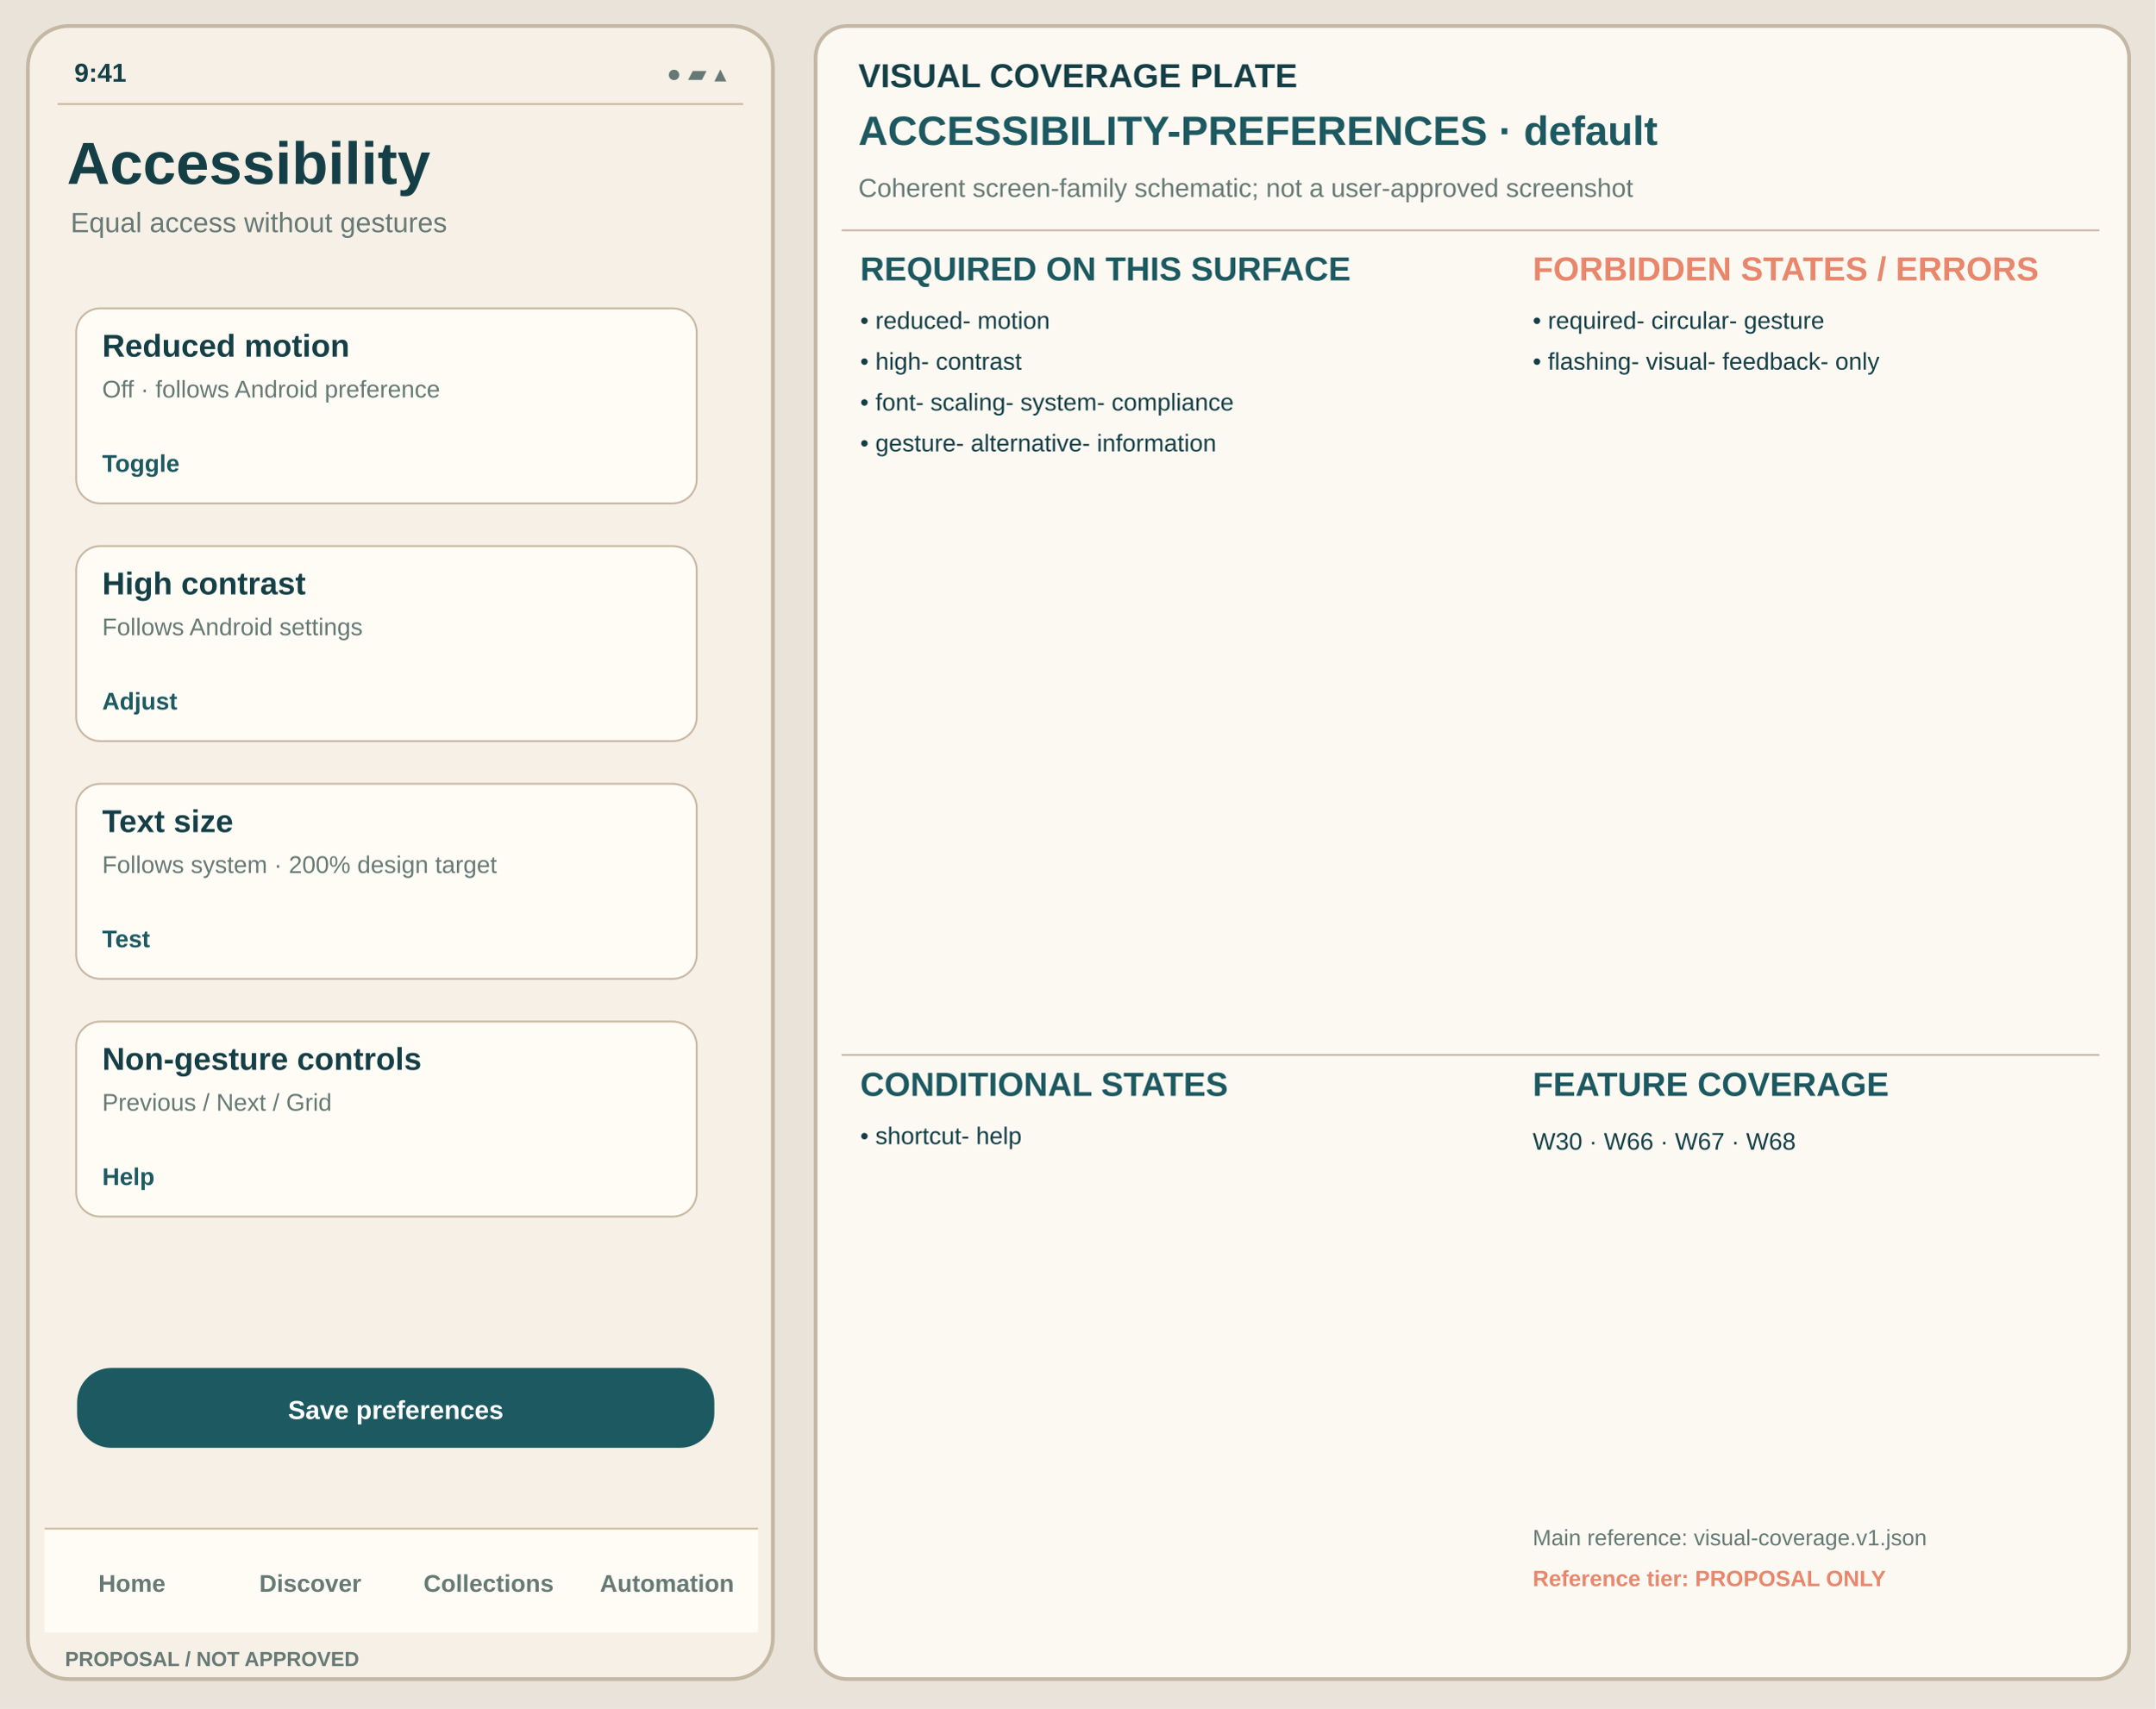
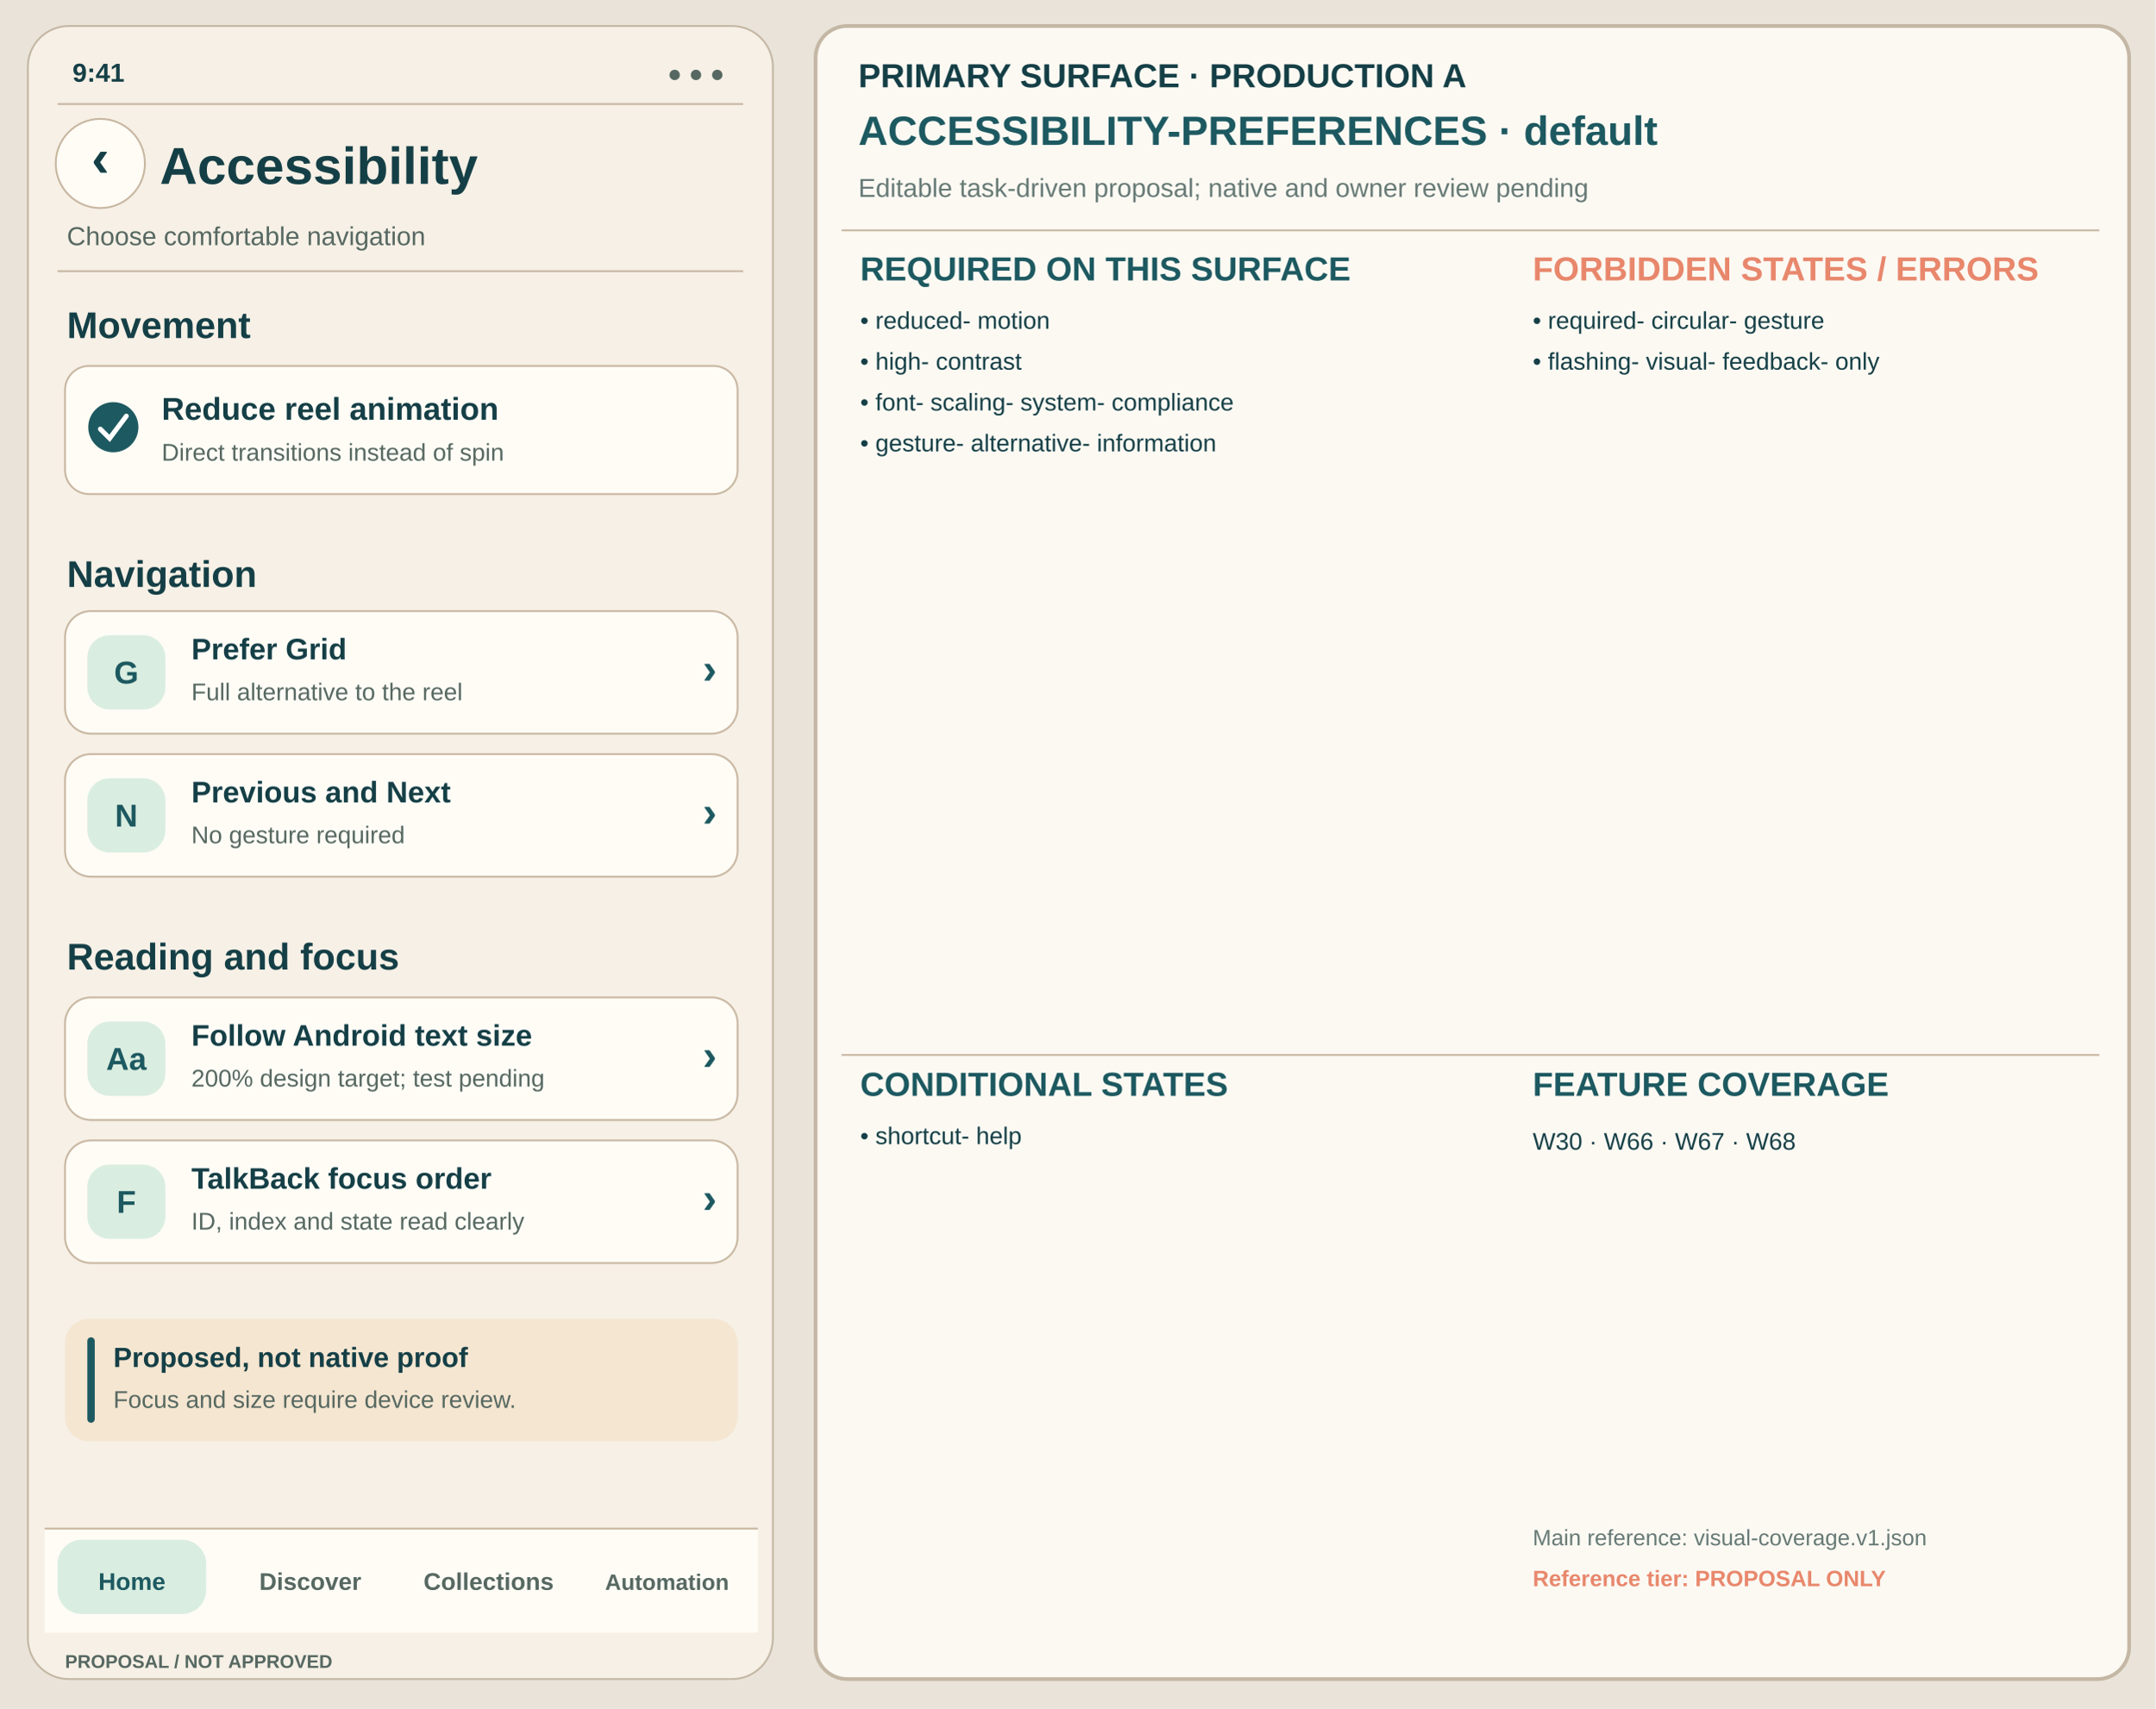
<svg xmlns="http://www.w3.org/2000/svg" width="1160" height="920" viewBox="0 0 1160 920" role="img" aria-label="Proposed Glimpse accessibility-preferences annotated layout, default state, not yet approved">
-   <rect width="1160" height="920" fill="#E9E3D9" />
-   <rect x="15" y="14" width="401" height="890" rx="22" fill="#F6F0E6" stroke="#C4B7A4" stroke-width="2" />
-   <text x="40" y="44" fill="#153F46" font-family="Arial,Helvetica,sans-serif" font-size="14" font-weight="650" text-anchor="start">9:41</text>
-   <text x="391" y="44" fill="#667975" font-family="Arial,Helvetica,sans-serif" font-size="13" font-weight="400" text-anchor="end">● ▰ ▴</text>
-   <path d="M31 56 L400 56" stroke="#C8B7A1" stroke-width="1" fill="none" />
-   <text x="36" y="99" fill="#153F46" font-family="Arial,Helvetica,sans-serif" font-size="32" font-weight="700" text-anchor="start">Accessibility</text>
-   <text x="38" y="125" fill="#667975" font-family="Arial,Helvetica,sans-serif" font-size="15" font-weight="400" text-anchor="start">Equal access without gestures</text>
-   <rect x="41" y="166" width="334" height="105" rx="13" fill="#FFFCF6" stroke="#C8B7A1" stroke-width="1" />
-   <text x="55" y="192" fill="#153F46" font-family="Arial,Helvetica,sans-serif" font-size="17" font-weight="650" text-anchor="start">Reduced motion</text>
-   <text x="55" y="214" fill="#667975" font-family="Arial,Helvetica,sans-serif" font-size="13" font-weight="400" text-anchor="start">Off · follows Android preference</text>
-   <text x="55" y="254" fill="#1D5960" font-family="Arial,Helvetica,sans-serif" font-size="13" font-weight="650" text-anchor="start">Toggle</text>
-   <rect x="41" y="294" width="334" height="105" rx="13" fill="#FFFCF6" stroke="#C8B7A1" stroke-width="1" />
-   <text x="55" y="320" fill="#153F46" font-family="Arial,Helvetica,sans-serif" font-size="17" font-weight="650" text-anchor="start">High contrast</text>
-   <text x="55" y="342" fill="#667975" font-family="Arial,Helvetica,sans-serif" font-size="13" font-weight="400" text-anchor="start">Follows Android settings</text>
-   <text x="55" y="382" fill="#1D5960" font-family="Arial,Helvetica,sans-serif" font-size="13" font-weight="650" text-anchor="start">Adjust</text>
-   <rect x="41" y="422" width="334" height="105" rx="13" fill="#FFFCF6" stroke="#C8B7A1" stroke-width="1" />
-   <text x="55" y="448" fill="#153F46" font-family="Arial,Helvetica,sans-serif" font-size="17" font-weight="650" text-anchor="start">Text size</text>
-   <text x="55" y="470" fill="#667975" font-family="Arial,Helvetica,sans-serif" font-size="13" font-weight="400" text-anchor="start">Follows system · 200% design target</text>
-   <text x="55" y="510" fill="#1D5960" font-family="Arial,Helvetica,sans-serif" font-size="13" font-weight="650" text-anchor="start">Test</text>
-   <rect x="41" y="550" width="334" height="105" rx="13" fill="#FFFCF6" stroke="#C8B7A1" stroke-width="1" />
-   <text x="55" y="576" fill="#153F46" font-family="Arial,Helvetica,sans-serif" font-size="17" font-weight="650" text-anchor="start">Non-gesture controls</text>
-   <text x="55" y="598" fill="#667975" font-family="Arial,Helvetica,sans-serif" font-size="13" font-weight="400" text-anchor="start">Previous / Next / Grid</text>
-   <text x="55" y="638" fill="#1D5960" font-family="Arial,Helvetica,sans-serif" font-size="13" font-weight="650" text-anchor="start">Help</text>
-   <rect x="42" y="737" width="342" height="42" rx="18" fill="#1D5960" stroke="#1D5960" stroke-width="1" />
-   <text x="213" y="764" fill="#FFFFFF" font-family="Arial,Helvetica,sans-serif" font-size="14" font-weight="650" text-anchor="middle">Save preferences</text>
-   <rect x="24" y="823" width="384" height="56" rx="0" fill="#FFFCF6" stroke="none" stroke-width="1" />
-   <path d="M24 823 L408 823" stroke="#CEBC9F" stroke-width="1" fill="none" />
-   <text x="71" y="857" fill="#667975" font-family="Arial,Helvetica,sans-serif" font-size="13" font-weight="600" text-anchor="middle">Home</text>
-   <text x="167" y="857" fill="#667975" font-family="Arial,Helvetica,sans-serif" font-size="13" font-weight="600" text-anchor="middle">Discover</text>
-   <text x="263" y="857" fill="#667975" font-family="Arial,Helvetica,sans-serif" font-size="13" font-weight="600" text-anchor="middle">Collections</text>
-   <text x="359" y="857" fill="#667975" font-family="Arial,Helvetica,sans-serif" font-size="13" font-weight="600" text-anchor="middle">Automation</text>
-   <text x="35" y="897" fill="#667975" font-family="Arial,Helvetica,sans-serif" font-size="11" font-weight="650" text-anchor="start">PROPOSAL / NOT APPROVED</text>
+   <rect x="0" y="0" width="1160" height="920" rx="0" fill="#E9E3D9" stroke="none" />
+   <rect x="15" y="14" width="401" height="890" rx="22" fill="#F6F0E6" stroke="#C4B7A4" />
+   <text x="39" y="44" fill="#153F46" font-size="14" font-weight="700" font-family="Arial,Helvetica,sans-serif" text-anchor="start">9:41</text>
+   <text x="390" y="44" fill="#566861" font-size="13" font-weight="700" font-family="Arial,Helvetica,sans-serif" text-anchor="end">●  ●  ●</text>
+   <path d="M31 56 L400 56" fill="none" stroke="#C8B7A1" />
+   <path d="M31 146 L400 146" fill="none" stroke="#C8B7A1" />
+   <rect x="30" y="64" width="48" height="48" rx="24" fill="#FFFCF6" stroke="#C8B7A1" />
+   <text x="54" y="95" fill="#153F46" font-size="29" font-weight="700" font-family="Arial,Helvetica,sans-serif" text-anchor="middle">‹</text>
+   <text x="86" y="99" fill="#153F46" font-size="28" font-weight="700" font-family="Arial,Helvetica,sans-serif" text-anchor="start">Accessibility</text>
+   <text x="36" y="132" fill="#566861" font-size="14" font-weight="500" font-family="Arial,Helvetica,sans-serif" text-anchor="start">Choose comfortable navigation</text>
+   <text x="36" y="182" fill="#153F46" font-size="20" font-weight="700" font-family="Arial,Helvetica,sans-serif" text-anchor="start">Movement</text>
+   <rect x="35" y="197" width="362" height="69" rx="13" fill="#FFFCF6" stroke="#C8B7A1" />
+   <rect x="48" y="217" width="26" height="26" rx="13" fill="#1D5960" stroke="#1D5960" />
+   <path d="M54 231 L59 236 L68 224" fill="none" stroke="#FFFFFF" stroke-width="2.6" stroke-linecap="round" />
+   <text x="87" y="226" fill="#153F46" font-size="17" font-weight="700" font-family="Arial,Helvetica,sans-serif" text-anchor="start">Reduce reel animation</text>
+   <text x="87" y="248" fill="#566861" font-size="13" font-weight="500" font-family="Arial,Helvetica,sans-serif" text-anchor="start">Direct transitions instead of spin</text>
+   <text x="36" y="316" fill="#153F46" font-size="20" font-weight="700" font-family="Arial,Helvetica,sans-serif" text-anchor="start">Navigation</text>
+   <rect x="35" y="329" width="362" height="66" rx="14" fill="#FFFCF6" stroke="#C8B7A1" />
+   <rect x="47" y="342" width="42" height="40" rx="12" fill="#DAEDE1" stroke="none" />
+   <text x="68" y="368" fill="#1D5960" font-size="17" font-weight="700" font-family="Arial,Helvetica,sans-serif" text-anchor="middle">G</text>
+   <text x="103" y="355" fill="#153F46" font-size="16" font-weight="700" font-family="Arial,Helvetica,sans-serif" text-anchor="start">Prefer Grid</text>
+   <text x="103" y="377" fill="#566861" font-size="13" font-weight="500" font-family="Arial,Helvetica,sans-serif" text-anchor="start">Full alternative to the reel</text>
+   <text x="382" y="368" fill="#1D5960" font-size="23" font-weight="700" font-family="Arial,Helvetica,sans-serif" text-anchor="middle">›</text>
+   <rect x="35" y="406" width="362" height="66" rx="14" fill="#FFFCF6" stroke="#C8B7A1" />
+   <rect x="47" y="419" width="42" height="40" rx="12" fill="#DAEDE1" stroke="none" />
+   <text x="68" y="445" fill="#1D5960" font-size="17" font-weight="700" font-family="Arial,Helvetica,sans-serif" text-anchor="middle">N</text>
+   <text x="103" y="432" fill="#153F46" font-size="16" font-weight="700" font-family="Arial,Helvetica,sans-serif" text-anchor="start">Previous and Next</text>
+   <text x="103" y="454" fill="#566861" font-size="13" font-weight="500" font-family="Arial,Helvetica,sans-serif" text-anchor="start">No gesture required</text>
+   <text x="382" y="445" fill="#1D5960" font-size="23" font-weight="700" font-family="Arial,Helvetica,sans-serif" text-anchor="middle">›</text>
+   <text x="36" y="522" fill="#153F46" font-size="20" font-weight="700" font-family="Arial,Helvetica,sans-serif" text-anchor="start">Reading and focus</text>
+   <rect x="35" y="537" width="362" height="66" rx="14" fill="#FFFCF6" stroke="#C8B7A1" />
+   <rect x="47" y="550" width="42" height="40" rx="12" fill="#DAEDE1" stroke="none" />
+   <text x="68" y="576" fill="#1D5960" font-size="17" font-weight="700" font-family="Arial,Helvetica,sans-serif" text-anchor="middle">Aa</text>
+   <text x="103" y="563" fill="#153F46" font-size="16" font-weight="700" font-family="Arial,Helvetica,sans-serif" text-anchor="start">Follow Android text size</text>
+   <text x="103" y="585" fill="#566861" font-size="13" font-weight="500" font-family="Arial,Helvetica,sans-serif" text-anchor="start">200% design target; test pending</text>
+   <text x="382" y="576" fill="#1D5960" font-size="23" font-weight="700" font-family="Arial,Helvetica,sans-serif" text-anchor="middle">›</text>
+   <rect x="35" y="614" width="362" height="66" rx="14" fill="#FFFCF6" stroke="#C8B7A1" />
+   <rect x="47" y="627" width="42" height="40" rx="12" fill="#DAEDE1" stroke="none" />
+   <text x="68" y="653" fill="#1D5960" font-size="17" font-weight="700" font-family="Arial,Helvetica,sans-serif" text-anchor="middle">F</text>
+   <text x="103" y="640" fill="#153F46" font-size="16" font-weight="700" font-family="Arial,Helvetica,sans-serif" text-anchor="start">TalkBack focus order</text>
+   <text x="103" y="662" fill="#566861" font-size="13" font-weight="500" font-family="Arial,Helvetica,sans-serif" text-anchor="start">ID, index and state read clearly</text>
+   <text x="382" y="653" fill="#1D5960" font-size="23" font-weight="700" font-family="Arial,Helvetica,sans-serif" text-anchor="middle">›</text>
+   <rect x="35" y="710" width="362" height="66" rx="13" fill="#F5E6D1" stroke="none" />
+   <rect x="47" y="720" width="4" height="46" rx="2" fill="#1D5960" stroke="none" />
+   <text x="61" y="736" fill="#153F46" font-size="15" font-weight="700" font-family="Arial,Helvetica,sans-serif" text-anchor="start">Proposed, not native proof</text>
+   <text x="61" y="758" fill="#566861" font-size="13" font-weight="500" font-family="Arial,Helvetica,sans-serif" text-anchor="start">Focus and size require device review.</text>
+   <rect x="24" y="823" width="384" height="56" rx="0" fill="#FFFCF6" stroke="none" />
+   <path d="M24 823 L408 823" fill="none" stroke="#C8B7A1" />
+   <rect x="31" y="829" width="80" height="40" rx="13" fill="#DAEDE1" stroke="none" />
+   <text x="71" y="856" fill="#1D5960" font-size="13" font-weight="700" font-family="Arial,Helvetica,sans-serif" text-anchor="middle">Home</text>
+   <text x="167" y="856" fill="#566861" font-size="13" font-weight="600" font-family="Arial,Helvetica,sans-serif" text-anchor="middle">Discover</text>
+   <text x="263" y="856" fill="#566861" font-size="13" font-weight="600" font-family="Arial,Helvetica,sans-serif" text-anchor="middle">Collections</text>
+   <text x="359" y="856" fill="#566861" font-size="12" font-weight="600" font-family="Arial,Helvetica,sans-serif" text-anchor="middle">Automation</text>
+   <text x="35" y="898" fill="#566861" font-size="10" font-weight="700" font-family="Arial,Helvetica,sans-serif" text-anchor="start">PROPOSAL / NOT APPROVED</text>
  <rect x="439" y="14" width="707" height="890" rx="17" fill="#FCF9F3" stroke="#C4B7A4" stroke-width="2" />
-   <text x="462" y="47" fill="#153F46" font-family="Arial,Helvetica,sans-serif" font-size="18" font-weight="700" text-anchor="start">VISUAL COVERAGE PLATE</text>
+   <text x="462" y="47" fill="#153F46" font-family="Arial,Helvetica,sans-serif" font-size="18" font-weight="700" text-anchor="start">PRIMARY SURFACE · PRODUCTION A</text>
  <text x="462" y="78" fill="#1D5960" font-family="Arial,Helvetica,sans-serif" font-size="22" font-weight="700" text-anchor="start">ACCESSIBILITY-PREFERENCES · default</text>
-   <text x="462" y="106" fill="#667975" font-family="Arial,Helvetica,sans-serif" font-size="14" font-weight="400" text-anchor="start">Coherent screen-family schematic; not a user-approved screenshot</text>
+   <text x="462" y="106" fill="#667975" font-family="Arial,Helvetica,sans-serif" font-size="14" font-weight="400" text-anchor="start">Editable task-driven proposal; native and owner review pending</text>
  <path d="M453 124 L1130 124" stroke="#C8B7A1" stroke-width="1" fill="none" />
  <text x="463" y="151" fill="#1D5960" font-family="Arial,Helvetica,sans-serif" font-size="18" font-weight="700" text-anchor="start">REQUIRED ON THIS SURFACE</text>
  <text x="463" y="177" fill="#153F46" font-family="Arial,Helvetica,sans-serif" font-size="13" font-weight="400" text-anchor="start">• reduced- motion</text>
  <text x="463" y="199" fill="#153F46" font-family="Arial,Helvetica,sans-serif" font-size="13" font-weight="400" text-anchor="start">• high- contrast</text>
  <text x="463" y="221" fill="#153F46" font-family="Arial,Helvetica,sans-serif" font-size="13" font-weight="400" text-anchor="start">• font- scaling- system- compliance</text>
  <text x="463" y="243" fill="#153F46" font-family="Arial,Helvetica,sans-serif" font-size="13" font-weight="400" text-anchor="start">• gesture- alternative- information</text>
  <text x="825" y="151" fill="#E8876C" font-family="Arial,Helvetica,sans-serif" font-size="18" font-weight="700" text-anchor="start">FORBIDDEN STATES / ERRORS</text>
  <text x="825" y="177" fill="#153F46" font-family="Arial,Helvetica,sans-serif" font-size="13" font-weight="400" text-anchor="start">• required- circular- gesture</text>
  <text x="825" y="199" fill="#153F46" font-family="Arial,Helvetica,sans-serif" font-size="13" font-weight="400" text-anchor="start">• flashing- visual- feedback- only</text>
  <path d="M453 568 L1130 568" stroke="#C8B7A1" stroke-width="1" fill="none" />
  <text x="463" y="590" fill="#1D5960" font-family="Arial,Helvetica,sans-serif" font-size="18" font-weight="700" text-anchor="start">CONDITIONAL STATES</text>
  <text x="463" y="616" fill="#153F46" font-family="Arial,Helvetica,sans-serif" font-size="13" font-weight="400" text-anchor="start">• shortcut- help</text>
  <text x="825" y="590" fill="#1D5960" font-family="Arial,Helvetica,sans-serif" font-size="18" font-weight="700" text-anchor="start">FEATURE COVERAGE</text>
  <text x="825" y="619" fill="#153F46" font-family="Arial,Helvetica,sans-serif" font-size="13" font-weight="400" text-anchor="start">W30 · W66 · W67 · W68</text>
  <text x="825" y="832" fill="#667975" font-family="Arial,Helvetica,sans-serif" font-size="12" font-weight="400" text-anchor="start">Main reference: visual-coverage.v1.json</text>
  <text x="825" y="854" fill="#E8876C" font-family="Arial,Helvetica,sans-serif" font-size="12" font-weight="700" text-anchor="start">Reference tier: PROPOSAL ONLY</text>
</svg>
